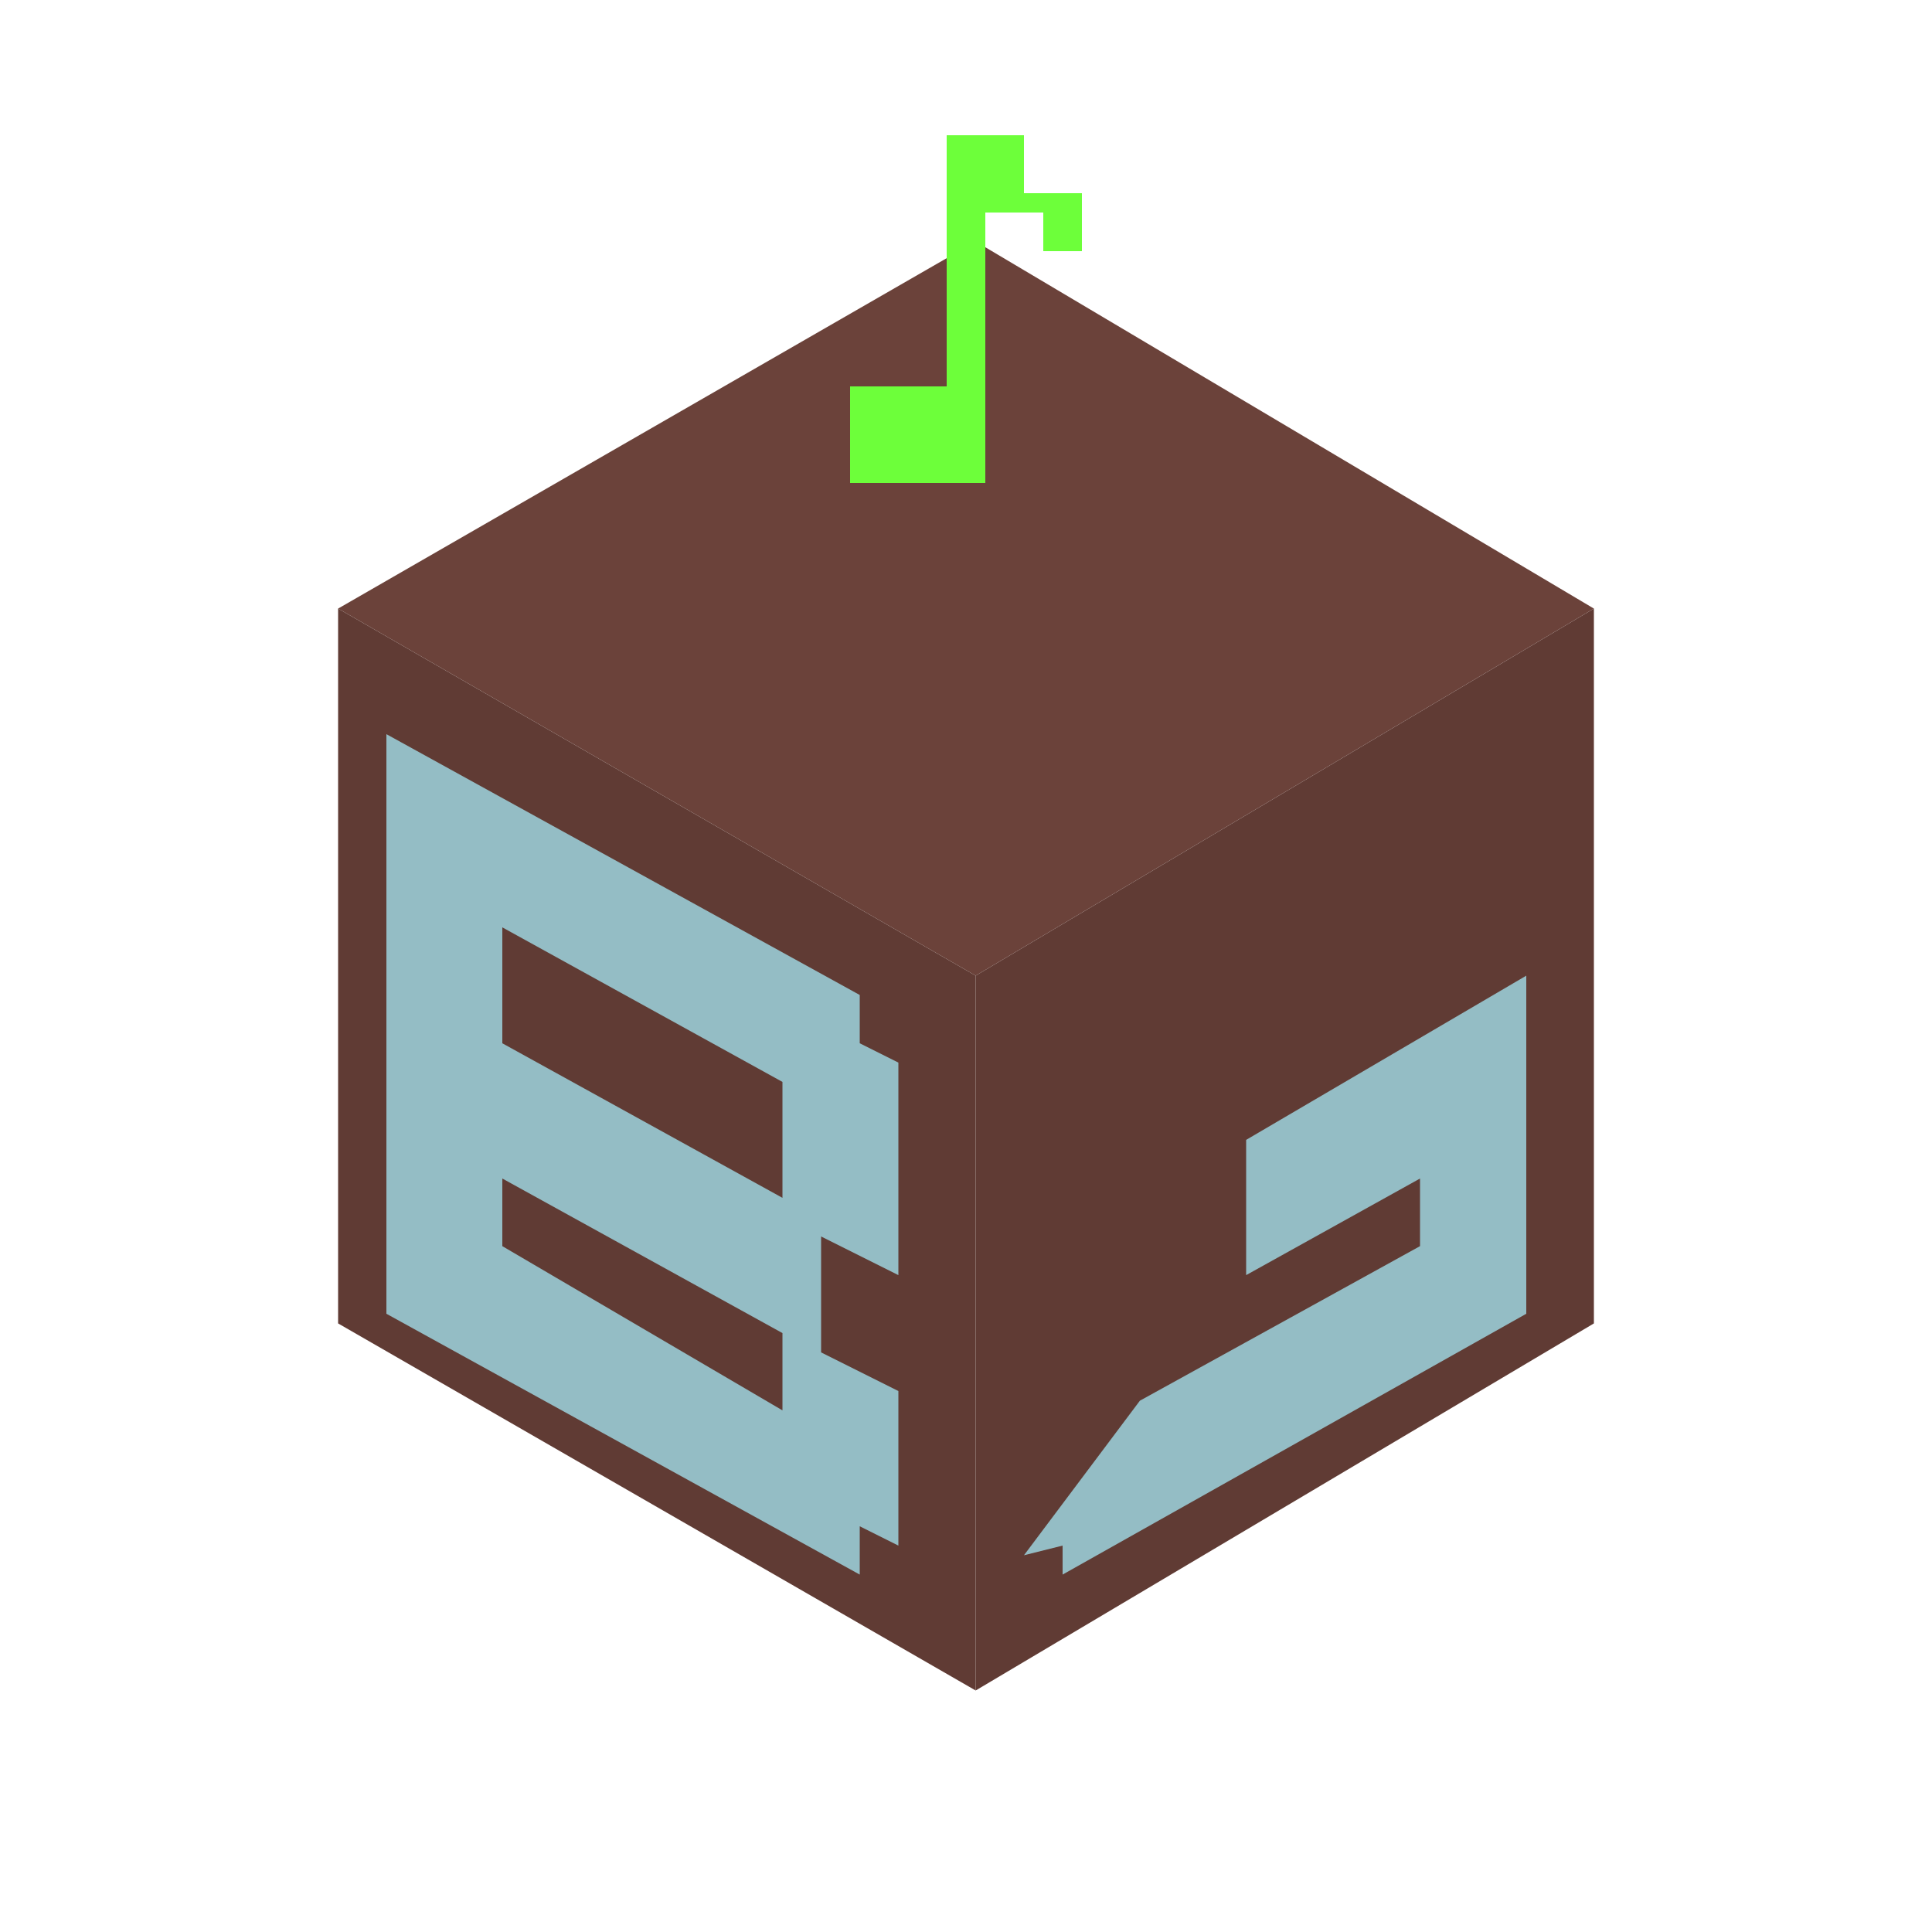
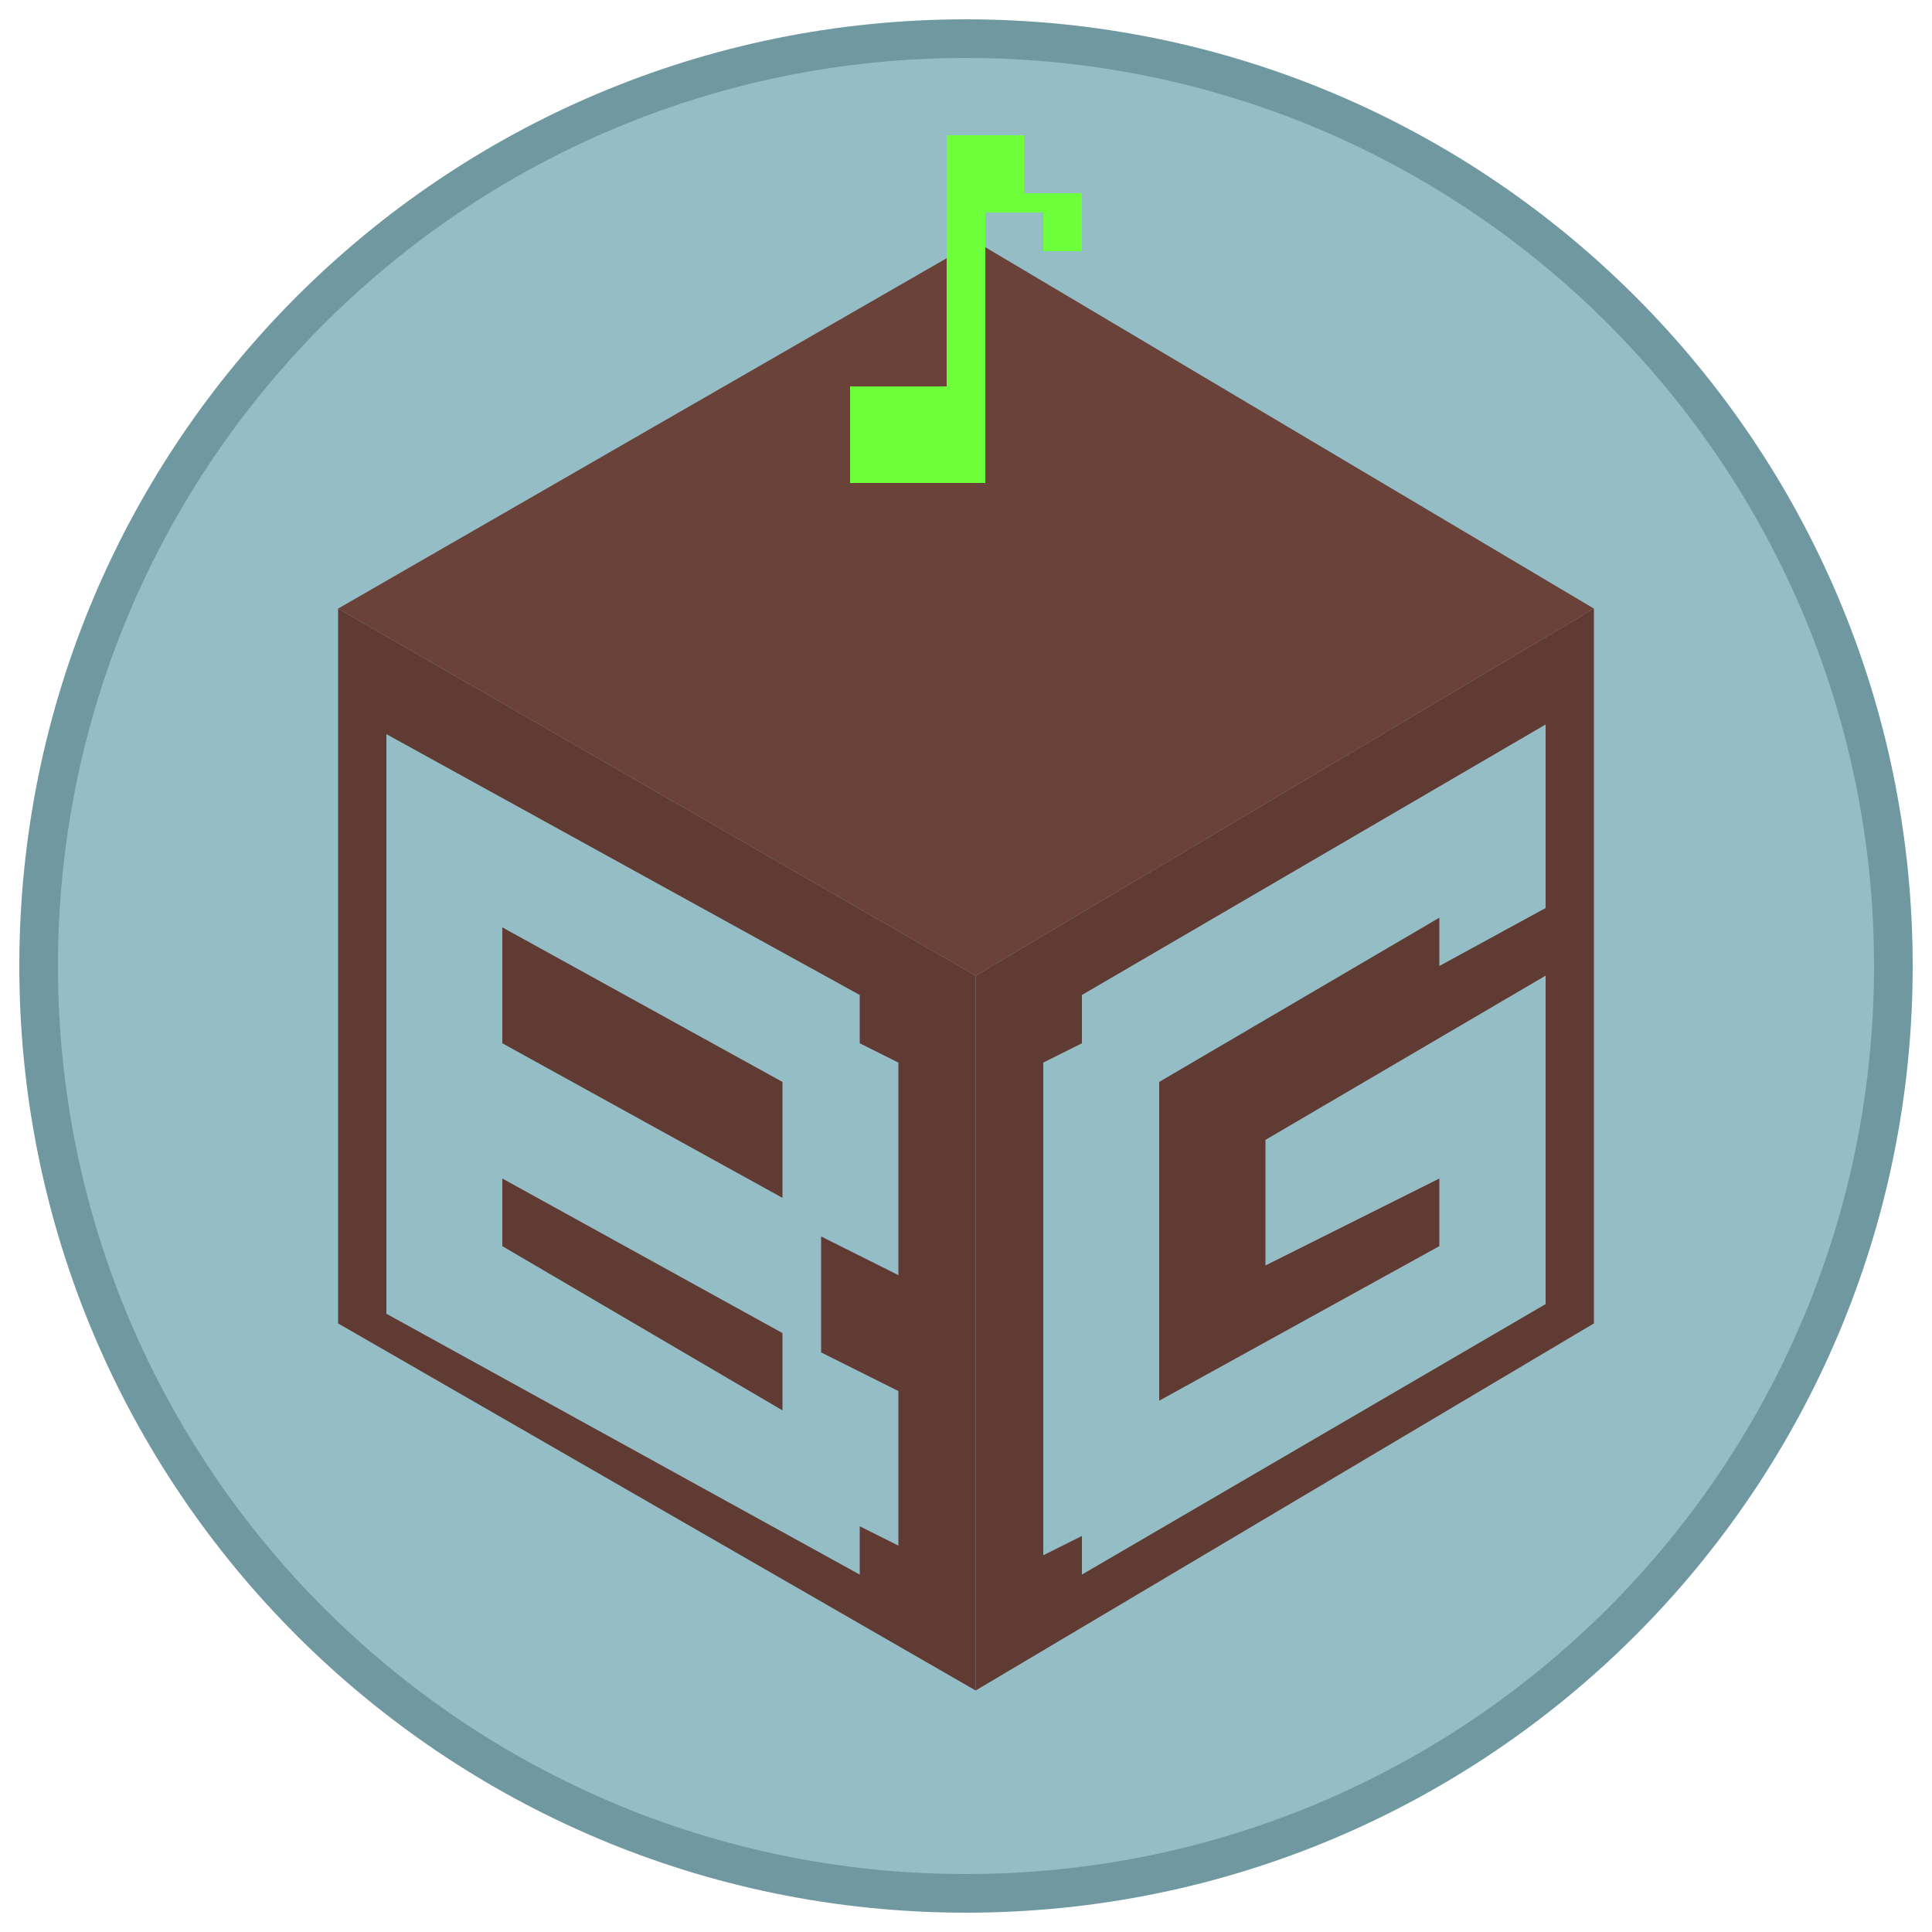
<svg xmlns="http://www.w3.org/2000/svg" viewBox="0 0 100 100" style="width:100; height:100;">
+   <circle r="48" cx="50" cy="50" style="fill: #94bdc5; stroke: #6f98a0;      stroke-width: 2;" />
  <path d="M 50.5 12.5 L 17.5 31.5      L 50.5 50.5 L 82.5 31.5" style="fill: #6b423a;" />
  <path d="M 17.5 31.5 L 17.5 68.5      L 50.5 87.5 L 50.5 50.5" style="fill: #603b34;" />
  <path d="M 82.5 31.5 L 82.5 68.5      L 50.5 87.5 L 50.5 50.5" style="fill: #603b34;" />
  <path d="M 44 25 L 51 25      L 51 11 L 54 11 L 54 13      L 56 13 L 56 10 L 53 10      L 53 7 L 49 7 L 49 20      L 44 20" style="fill: #6dff3a;" />
  <path d="M 20 68 L 44.5 81.5      L 44.5 79 L 46.5 80 L 46.5 72      L 42.5 70 L 42.5 64 L 46.5 66      L 46.5 55 L 44.5 54 L 44.5 51.5      L 20 38" style="fill: #94bdc5;" />
  <path d="M 26 64.5 L 40.5 73      L 40.5 69 L 26 61 M 26 54      L 40.5 62 L 40.5 56 L 26 48" style="fill: #603b34;" />
-   <path d="M 53 80.5 L 55 80      L 55 81.5 L 79 68 L 79 50.5      L 64.5 59 L 64.5 66 L 73.5 61      L 73.5 64.5 L 59 72.5" style="fill: #94bdc5;" />
+   <path d="M 54 80.5 L 56 79.5      L 56 81.5 L 80 67.5 L 80 50.5      L 65.5 59 L 65.5 65.5 L 74.5 61      L 74.5 64.5 L 60 72.5 L 60 56      L 74.5 47.5 L 74.5 50 L 80 47      L 80 37.5 L 56 51.5 L 56 54      L 54 55" style="fill: #94bdc5;" />
</svg>
